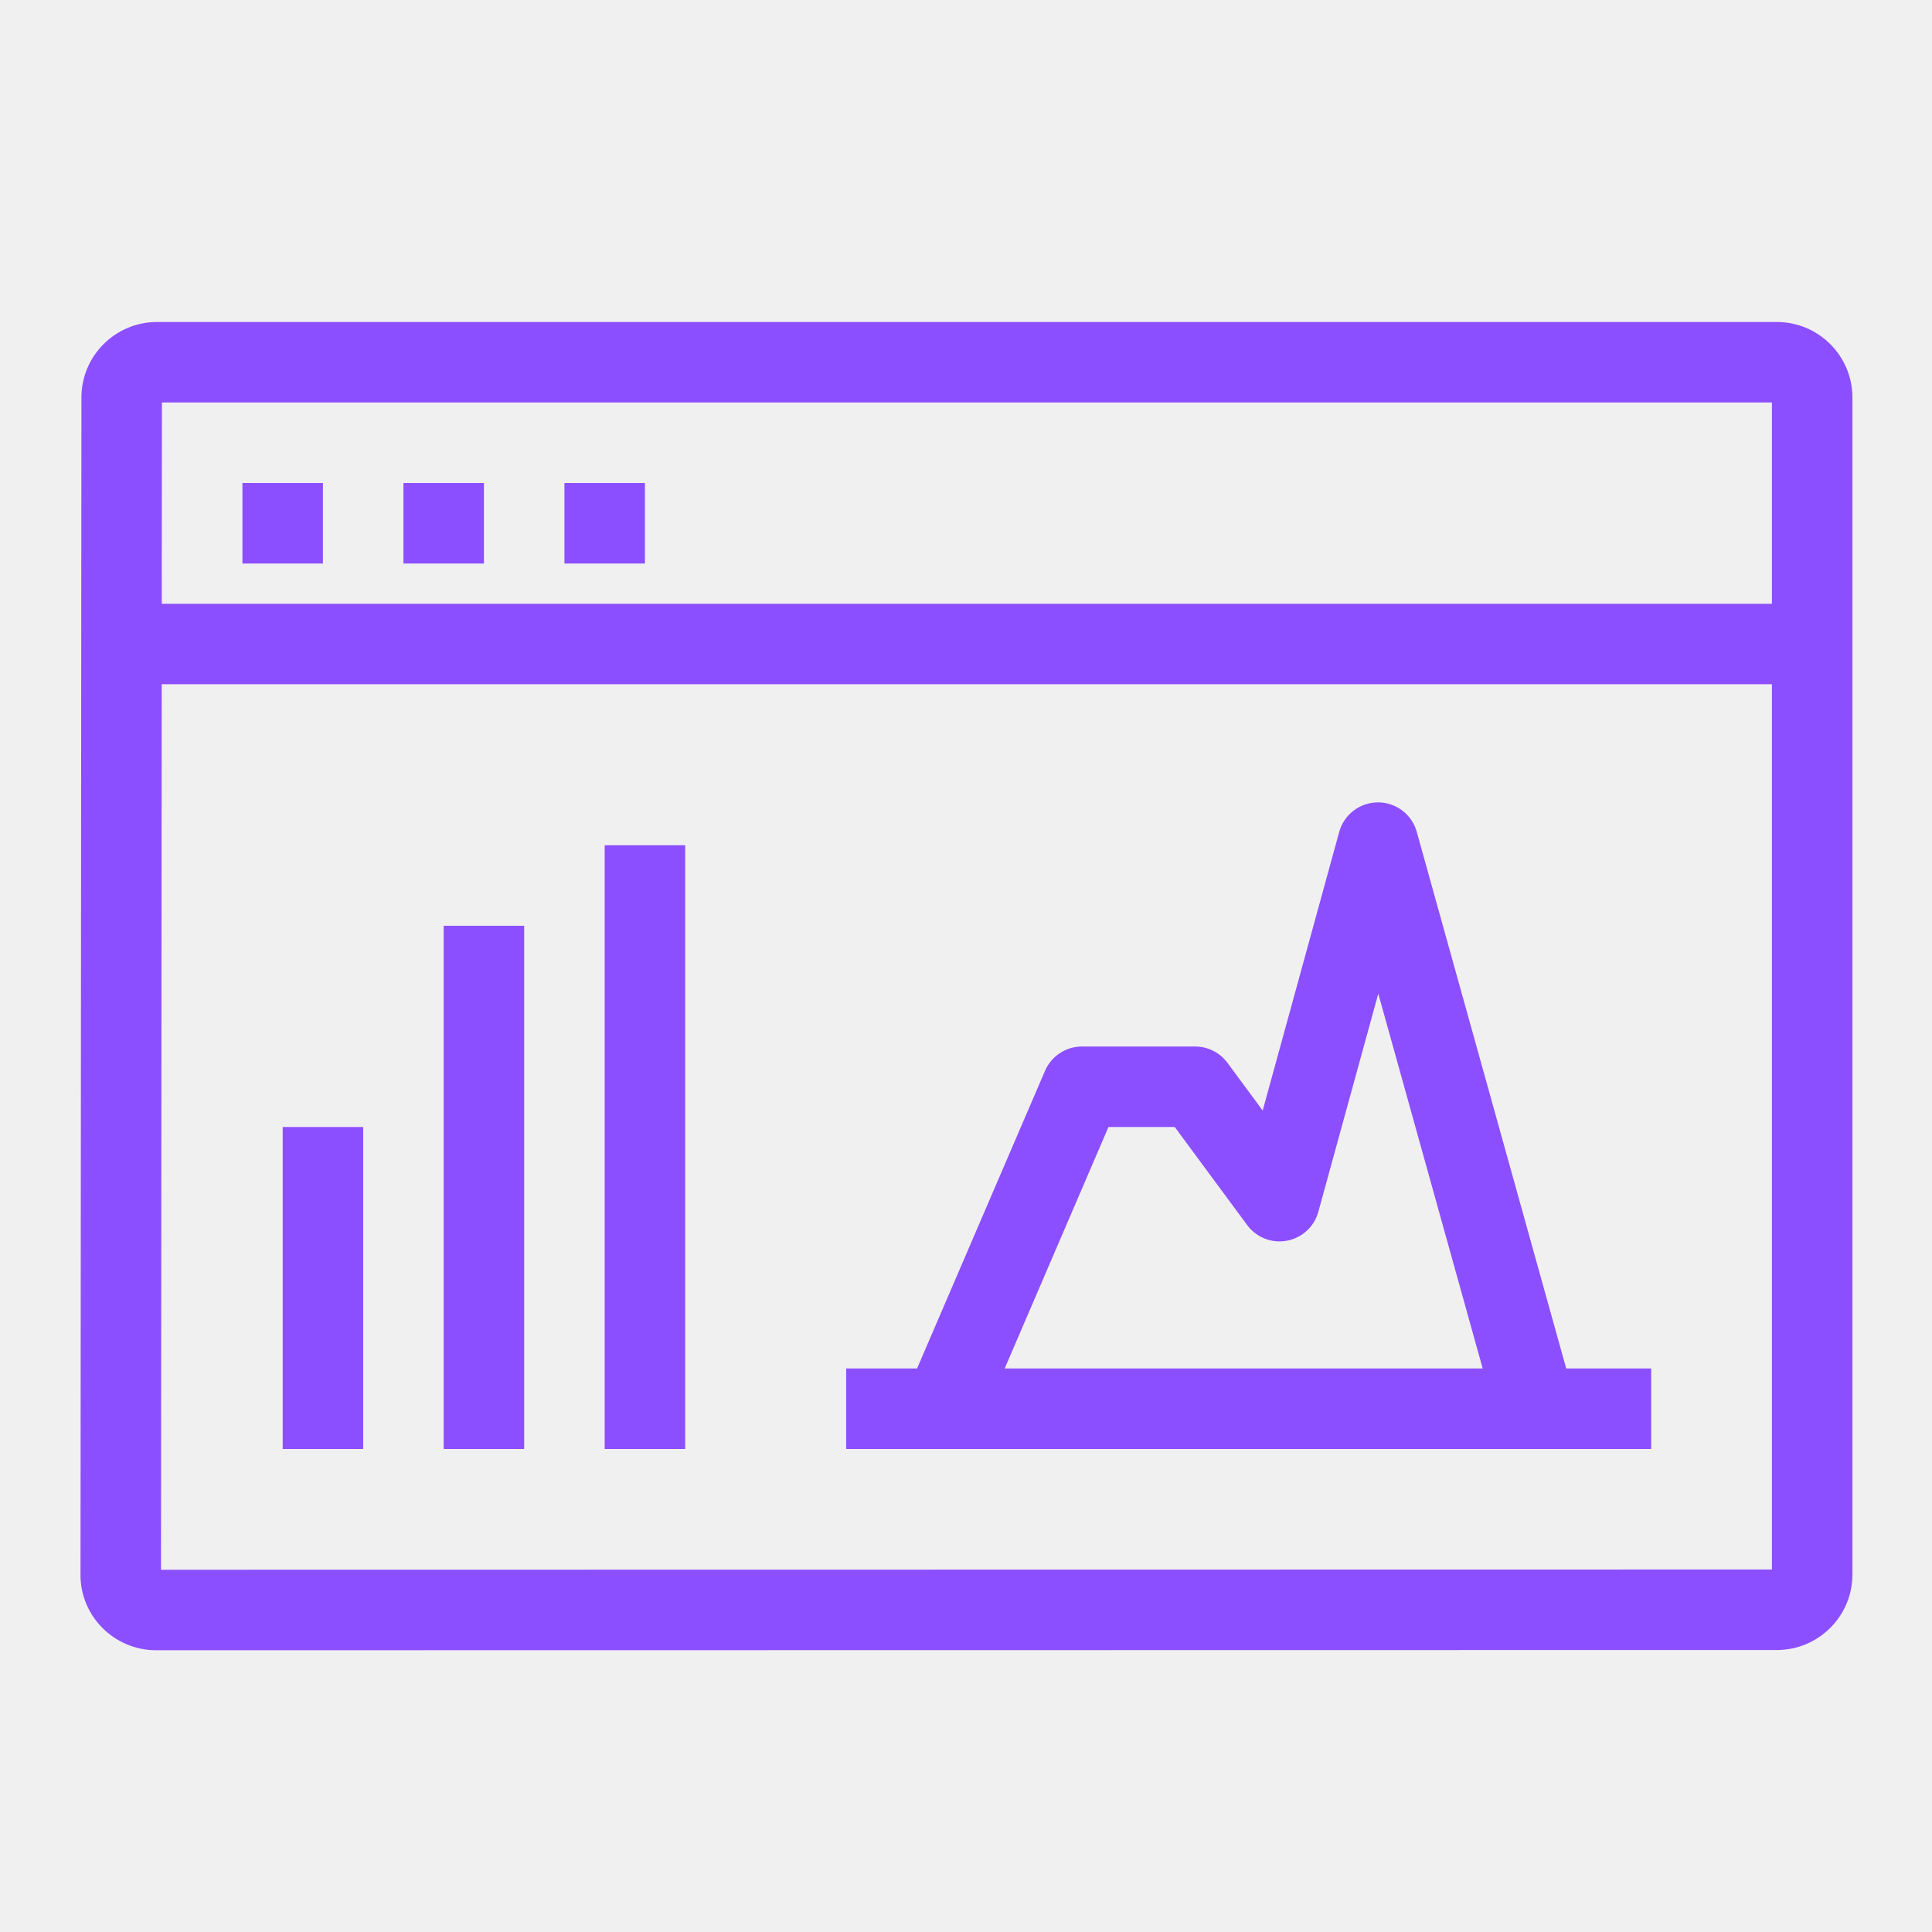
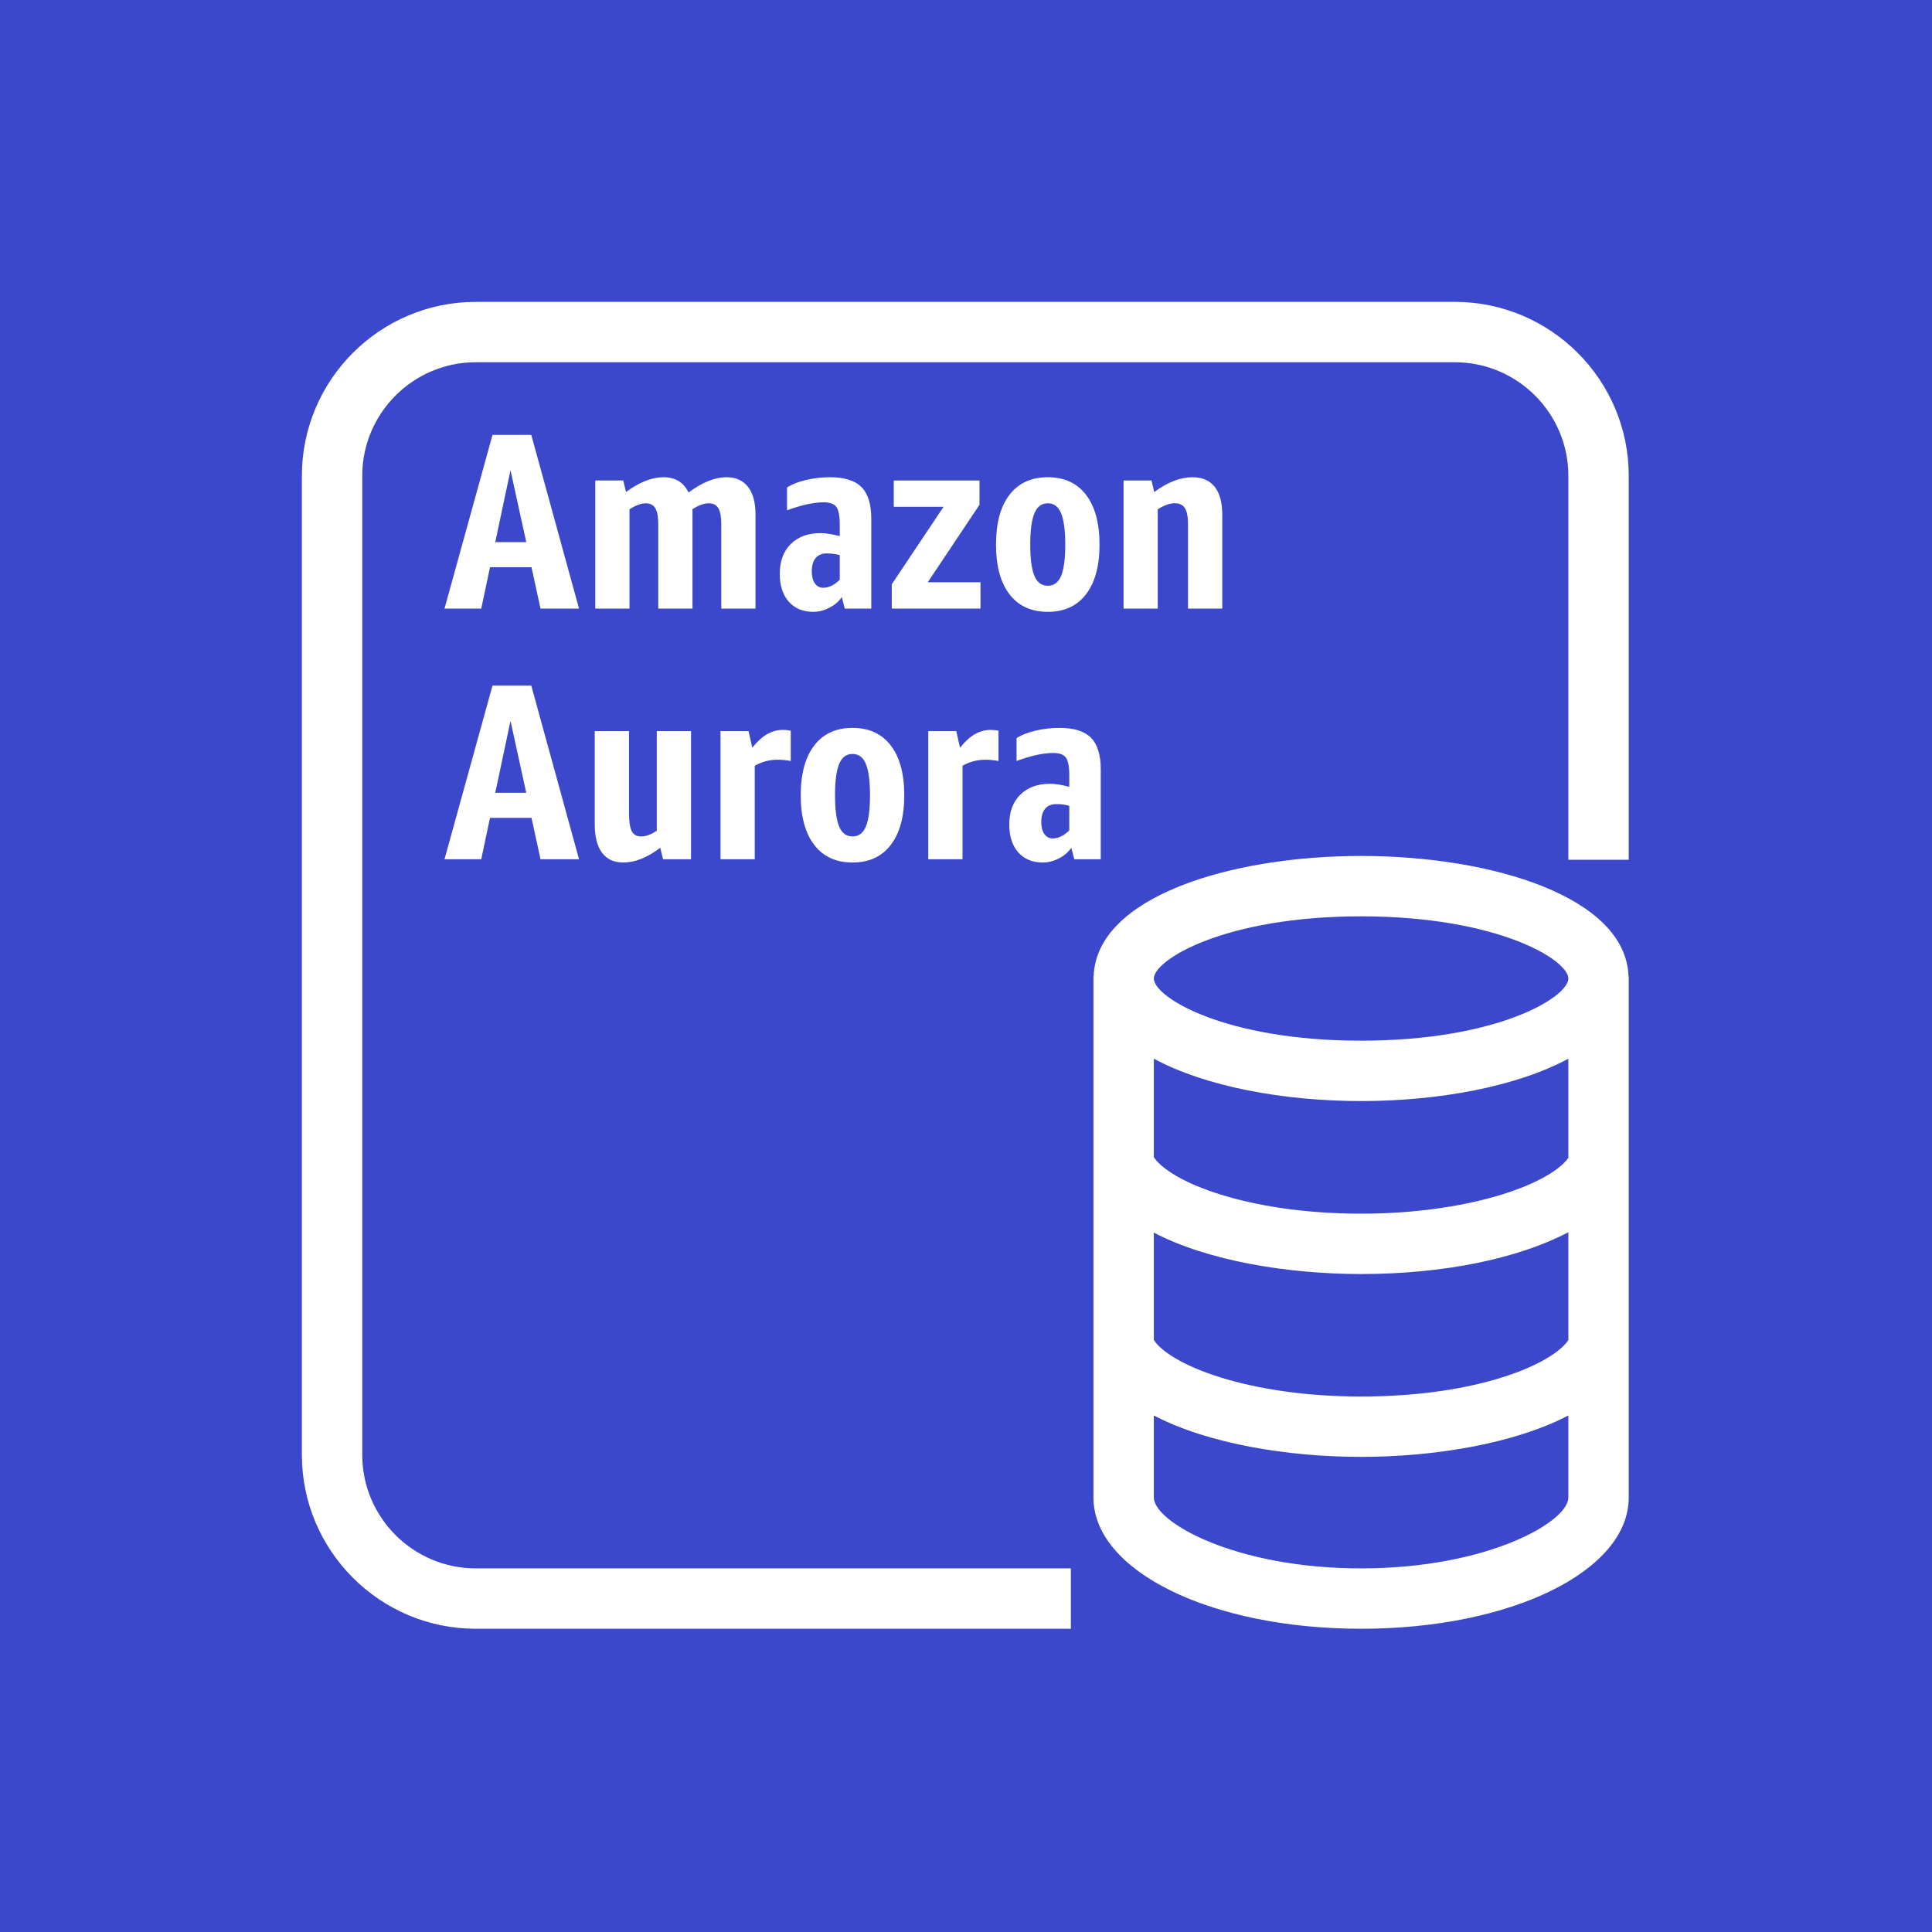
- <svg xmlns="http://www.w3.org/2000/svg" width="48px" height="48px" viewBox="0 0 48 48" version="1.1">
-   <g id="Icon-Resource/Analytics/Res_Amazon-OpenSearch-Service_OpenSearch-Dashboards_48" stroke="none" stroke-width="1" fill="none" fill-rule="evenodd">
-     <path d="M27.54,28 L29.186,28 L30.985,30.436 C31.213,30.744 31.599,30.898 31.973,30.825 C32.35,30.755 32.653,30.476 32.754,30.106 L34.243,24.687 L36.837,34 L24.961,34 L27.54,28 Z M35.199,20.667 C35.079,20.234 34.686,19.935 34.236,19.935 L34.234,19.935 C33.785,19.936 33.391,20.236 33.272,20.67 L31.371,27.591 L30.496,26.406 C30.308,26.151 30.009,26 29.691,26 L26.882,26 C26.482,26 26.121,26.238 25.963,26.605 L22.784,34 L21.023,34 L21.023,36 L41.023,36 L41.023,34 L38.912,34 L35.199,20.667 Z M11.023,36 L13.023,36 L13.023,23 L11.023,23 L11.023,36 Z M15.023,36 L17.023,36 L17.023,21 L15.023,21 L15.023,36 Z M7.023,36 L9.023,36 L9.023,28 L7.023,28 L7.023,36 Z M14.023,14 L16.023,14 L16.023,12 L14.023,12 L14.023,14 Z M10.023,14 L12.023,14 L12.023,12 L10.023,12 L10.023,14 Z M6.023,14 L8.023,14 L8.023,12 L6.023,12 L6.023,14 Z M4,39 L4.018,17 L44.023,17 L44.023,38.994 L4,39 Z M44.023,10 L44.023,15 L4.019,15 L4.023,10 L44.023,10 Z M44.146,8 L3.9,8 C2.865,8 2.023,8.842 2.023,9.875 L2,39.128 C1.998,40.154 2.834,40.994 3.87,41 L44.146,40.994 C45.182,40.994 46.023,40.152 46.023,39.117 L46.023,9.877 C46.023,8.842 45.182,8 44.146,8 L44.146,8 Z" id="Fill-1" fill="#8C4FFF" />
+ <svg xmlns="http://www.w3.org/2000/svg" width="64px" height="64px" viewBox="0 0 64 64" version="1.1">
+   <g id="Icon-Architecture/48/Arch_Amazon-Aurora-Database-Activity-Streams_48" stroke="none" stroke-width="1" fill="none" fill-rule="evenodd">
+     <g id="Icon-Architecture-BG/48/Database" fill="#3B48CC">
+       <rect id="Rectangle" x="0" y="0" width="64" height="64" />
+     </g>
+     <g transform="translate(8, 8)" fill="#FFFFFF">
+       <path d="M43.954,41.606 L43.954,38.889 C42.161,39.827 39.504,40.261 37.088,40.261 C34.655,40.261 32.009,39.825 30.222,38.889 L30.222,41.606 C30.222,42.413 32.895,43.955 37.088,43.955 C41.28,43.955 43.954,42.413 43.954,41.606 L43.954,41.606 Z M30.222,24.415 C30.222,25.03 32.558,26.474 37.088,26.474 C41.618,26.474 43.954,25.03 43.954,24.415 C43.954,23.799 41.618,22.355 37.088,22.355 C32.558,22.355 30.222,23.799 30.222,24.415 L30.222,24.415 Z M43.954,27.07 C42.243,27.995 39.66,28.474 37.088,28.474 C34.516,28.474 31.933,27.995 30.222,27.07 L30.222,30.332 C30.76,31.147 33.314,32.204 37.088,32.204 C40.587,32.204 43.222,31.273 43.923,30.398 C43.936,30.381 43.942,30.366 43.954,30.35 L43.954,27.07 Z M30.222,36.389 C30.758,37.206 33.311,38.261 37.088,38.261 C40.988,38.261 43.426,37.176 43.954,36.394 L43.954,32.819 C42.316,33.682 39.854,34.204 37.088,34.204 C34.657,34.204 32.01,33.767 30.222,32.832 L30.222,36.389 Z M45.946,24.341 L45.954,24.341 L45.954,41.606 C45.954,44.044 42.059,45.955 37.088,45.955 C32.116,45.955 28.222,44.044 28.222,41.606 L28.222,24.341 L28.229,24.341 C28.313,21.725 32.724,20.355 37.088,20.355 C41.452,20.355 45.863,21.725 45.946,24.341 L45.946,24.341 Z M27.421,18.695 C27.3,18.656 27.155,18.637 26.989,18.637 C26.83,18.637 26.707,18.688 26.622,18.79 C26.536,18.893 26.493,19.041 26.493,19.235 C26.493,19.4 26.527,19.532 26.597,19.629 C26.666,19.726 26.758,19.774 26.874,19.774 C27.056,19.774 27.238,19.686 27.421,19.509 L27.421,18.695 Z M28.464,20.463 L27.587,20.463 L27.487,20.082 C27.393,20.225 27.258,20.343 27.082,20.434 C26.904,20.525 26.725,20.572 26.543,20.572 C26.2,20.572 25.931,20.459 25.731,20.235 C25.532,20.011 25.433,19.703 25.433,19.309 C25.433,18.894 25.555,18.566 25.798,18.325 C26.04,18.085 26.369,17.964 26.783,17.964 C26.954,17.964 27.167,17.997 27.421,18.064 L27.421,17.681 C27.421,17.394 27.383,17.199 27.308,17.097 C27.235,16.994 27.096,16.943 26.891,16.943 C26.558,16.943 26.153,17.031 25.674,17.209 L25.674,16.453 C25.834,16.348 26.043,16.265 26.303,16.204 C26.562,16.143 26.827,16.112 27.098,16.112 C27.578,16.112 27.926,16.222 28.141,16.44 C28.356,16.659 28.464,17.009 28.464,17.491 L28.464,20.463 Z M23.884,17.366 C24.122,17.233 24.373,17.167 24.639,17.167 C24.776,17.167 24.923,17.18 25.077,17.209 L25.077,16.204 C24.988,16.187 24.9,16.179 24.812,16.179 C24.63,16.179 24.457,16.226 24.294,16.32 C24.131,16.414 23.968,16.563 23.802,16.768 L23.677,16.22 L22.75,16.22 L22.75,20.463 L23.884,20.463 L23.884,17.366 Z M19.661,18.346 C19.661,18.817 19.706,19.162 19.798,19.38 C19.888,19.599 20.036,19.708 20.24,19.708 C20.444,19.708 20.593,19.599 20.683,19.38 C20.775,19.162 20.82,18.817 20.82,18.346 C20.82,17.875 20.775,17.529 20.683,17.308 C20.593,17.086 20.444,16.976 20.24,16.976 C20.036,16.976 19.888,17.086 19.798,17.308 C19.706,17.529 19.661,17.875 19.661,18.346 L19.661,18.346 Z M18.974,19.99 C18.676,19.603 18.525,19.055 18.525,18.346 C18.525,17.632 18.676,17.082 18.974,16.694 C19.271,16.306 19.694,16.112 20.24,16.112 C20.787,16.112 21.209,16.306 21.507,16.694 C21.805,17.082 21.955,17.632 21.955,18.346 C21.955,19.055 21.805,19.603 21.507,19.99 C21.209,20.378 20.787,20.572 20.24,20.572 C19.694,20.572 19.271,20.378 18.974,19.99 L18.974,19.99 Z M17.002,17.366 C17.24,17.233 17.49,17.167 17.756,17.167 C17.894,17.167 18.041,17.18 18.195,17.209 L18.195,16.204 C18.107,16.187 18.018,16.179 17.93,16.179 C17.748,16.179 17.576,16.226 17.412,16.32 C17.25,16.414 17.085,16.563 16.92,16.768 L16.796,16.22 L15.868,16.22 L15.868,20.463 L17.002,20.463 L17.002,17.366 Z M11.702,16.22 L11.702,19.309 C11.702,19.719 11.782,20.031 11.942,20.247 C12.102,20.463 12.337,20.572 12.646,20.572 C13.038,20.572 13.447,20.408 13.872,20.082 L13.963,20.463 L14.891,20.463 L14.891,16.22 L13.757,16.22 L13.757,19.517 C13.574,19.645 13.4,19.708 13.234,19.708 C13.091,19.708 12.989,19.65 12.928,19.534 C12.868,19.418 12.837,19.224 12.837,18.952 L12.837,16.22 L11.702,16.22 Z M9.433,18.263 L8.911,15.879 L8.406,18.263 L9.433,18.263 Z M9.599,14.71 L11.181,20.463 L9.905,20.463 L9.607,19.093 L8.232,19.093 L7.942,20.463 L6.725,20.463 L8.315,14.71 L9.599,14.71 Z M32.489,12.16 L32.489,9.046 C32.489,8.642 32.405,8.335 32.237,8.124 C32.068,7.914 31.823,7.809 31.504,7.809 C31.1,7.809 30.679,7.972 30.236,8.299 L30.145,7.917 L29.219,7.917 L29.219,12.16 L30.352,12.16 L30.352,8.872 C30.557,8.738 30.744,8.672 30.916,8.672 C31.076,8.672 31.188,8.728 31.255,8.838 C31.321,8.949 31.355,9.126 31.355,9.37 L31.355,12.16 L32.489,12.16 Z M26.128,10.043 C26.128,10.513 26.174,10.858 26.266,11.077 C26.356,11.295 26.505,11.404 26.709,11.404 C26.913,11.404 27.06,11.295 27.151,11.077 C27.242,10.858 27.288,10.513 27.288,10.043 C27.288,9.572 27.242,9.226 27.151,9.005 C27.06,8.783 26.913,8.672 26.709,8.672 C26.505,8.672 26.356,8.783 26.266,9.005 C26.174,9.226 26.128,9.572 26.128,10.043 L26.128,10.043 Z M25.441,11.687 C25.143,11.299 24.994,10.752 24.994,10.043 C24.994,9.328 25.143,8.778 25.441,8.39 C25.74,8.002 26.162,7.809 26.709,7.809 C27.255,7.809 27.678,8.002 27.975,8.39 C28.273,8.778 28.423,9.328 28.423,10.043 C28.423,10.752 28.273,11.299 27.975,11.687 C27.678,12.074 27.255,12.268 26.709,12.268 C26.162,12.268 25.74,12.074 25.441,11.687 L25.441,11.687 Z M24.48,11.288 L22.733,11.288 L24.447,8.722 L24.447,7.917 L21.607,7.917 L21.607,8.789 L23.256,8.789 L21.541,11.355 L21.541,12.16 L24.48,12.16 L24.48,11.288 Z M18.891,10.931 C18.891,11.097 18.925,11.229 18.994,11.326 C19.063,11.422 19.156,11.471 19.271,11.471 C19.454,11.471 19.636,11.382 19.818,11.206 L19.818,10.391 C19.697,10.353 19.554,10.333 19.388,10.333 C19.227,10.333 19.104,10.384 19.019,10.487 C18.933,10.589 18.891,10.738 18.891,10.931 L18.891,10.931 Z M18.94,12.268 C18.599,12.268 18.328,12.155 18.129,11.932 C17.93,11.707 17.831,11.399 17.831,11.005 C17.831,10.591 17.952,10.262 18.195,10.022 C18.438,9.781 18.767,9.66 19.182,9.66 C19.351,9.66 19.564,9.694 19.818,9.76 L19.818,9.378 C19.818,9.09 19.78,8.896 19.707,8.793 C19.633,8.691 19.493,8.64 19.289,8.64 C18.957,8.64 18.552,8.728 18.071,8.905 L18.071,8.149 C18.231,8.044 18.44,7.961 18.7,7.9 C18.96,7.839 19.225,7.809 19.495,7.809 C19.975,7.809 20.324,7.918 20.538,8.137 C20.755,8.355 20.862,8.705 20.862,9.188 L20.862,12.16 L19.984,12.16 L19.885,11.778 C19.791,11.921 19.655,12.039 19.479,12.13 C19.302,12.222 19.123,12.268 18.94,12.268 L18.94,12.268 Z M15.798,8.838 C15.861,8.949 15.893,9.124 15.893,9.362 L15.893,12.16 L17.027,12.16 L17.027,9.046 C17.027,8.647 16.945,8.341 16.779,8.128 C16.613,7.916 16.376,7.809 16.067,7.809 C15.681,7.809 15.26,7.978 14.808,8.315 C14.648,7.978 14.371,7.809 13.979,7.809 C13.594,7.809 13.18,7.972 12.737,8.299 L12.646,7.917 L11.719,7.917 L11.719,12.16 L12.853,12.16 L12.853,8.872 C13.058,8.738 13.237,8.672 13.392,8.672 C13.54,8.672 13.647,8.728 13.711,8.838 C13.773,8.949 13.806,9.124 13.806,9.362 L13.806,12.16 L14.94,12.16 L14.94,9.063 L14.94,8.963 C14.94,8.93 14.938,8.899 14.933,8.872 C15.137,8.738 15.319,8.672 15.478,8.672 C15.628,8.672 15.734,8.728 15.798,8.838 L15.798,8.838 Z M9.433,9.959 L8.911,7.576 L8.406,9.959 L9.433,9.959 Z M11.181,12.16 L9.905,12.16 L9.607,10.79 L8.232,10.79 L7.942,12.16 L6.725,12.16 L8.315,6.406 L9.599,6.406 L11.181,12.16 Z M45.954,7.762 L45.954,20.481 L43.954,20.481 L43.954,7.762 C43.954,5.688 42.267,4 40.192,4 L7.762,4 C5.687,4 4,5.688 4,7.762 L4,40.193 C4,42.267 5.687,43.955 7.762,43.955 L27.474,43.955 L27.474,45.955 L7.762,45.955 C4.585,45.955 2,43.37 2,40.193 L2,7.762 C2,4.585 4.585,2 7.762,2 L40.192,2 C43.369,2 45.954,4.585 45.954,7.762 L45.954,7.762 Z" id="Amazon-Aurora_Resource-Icon_light-bg" fill="#FFFFFF" />
+     </g>
  </g>
</svg>
